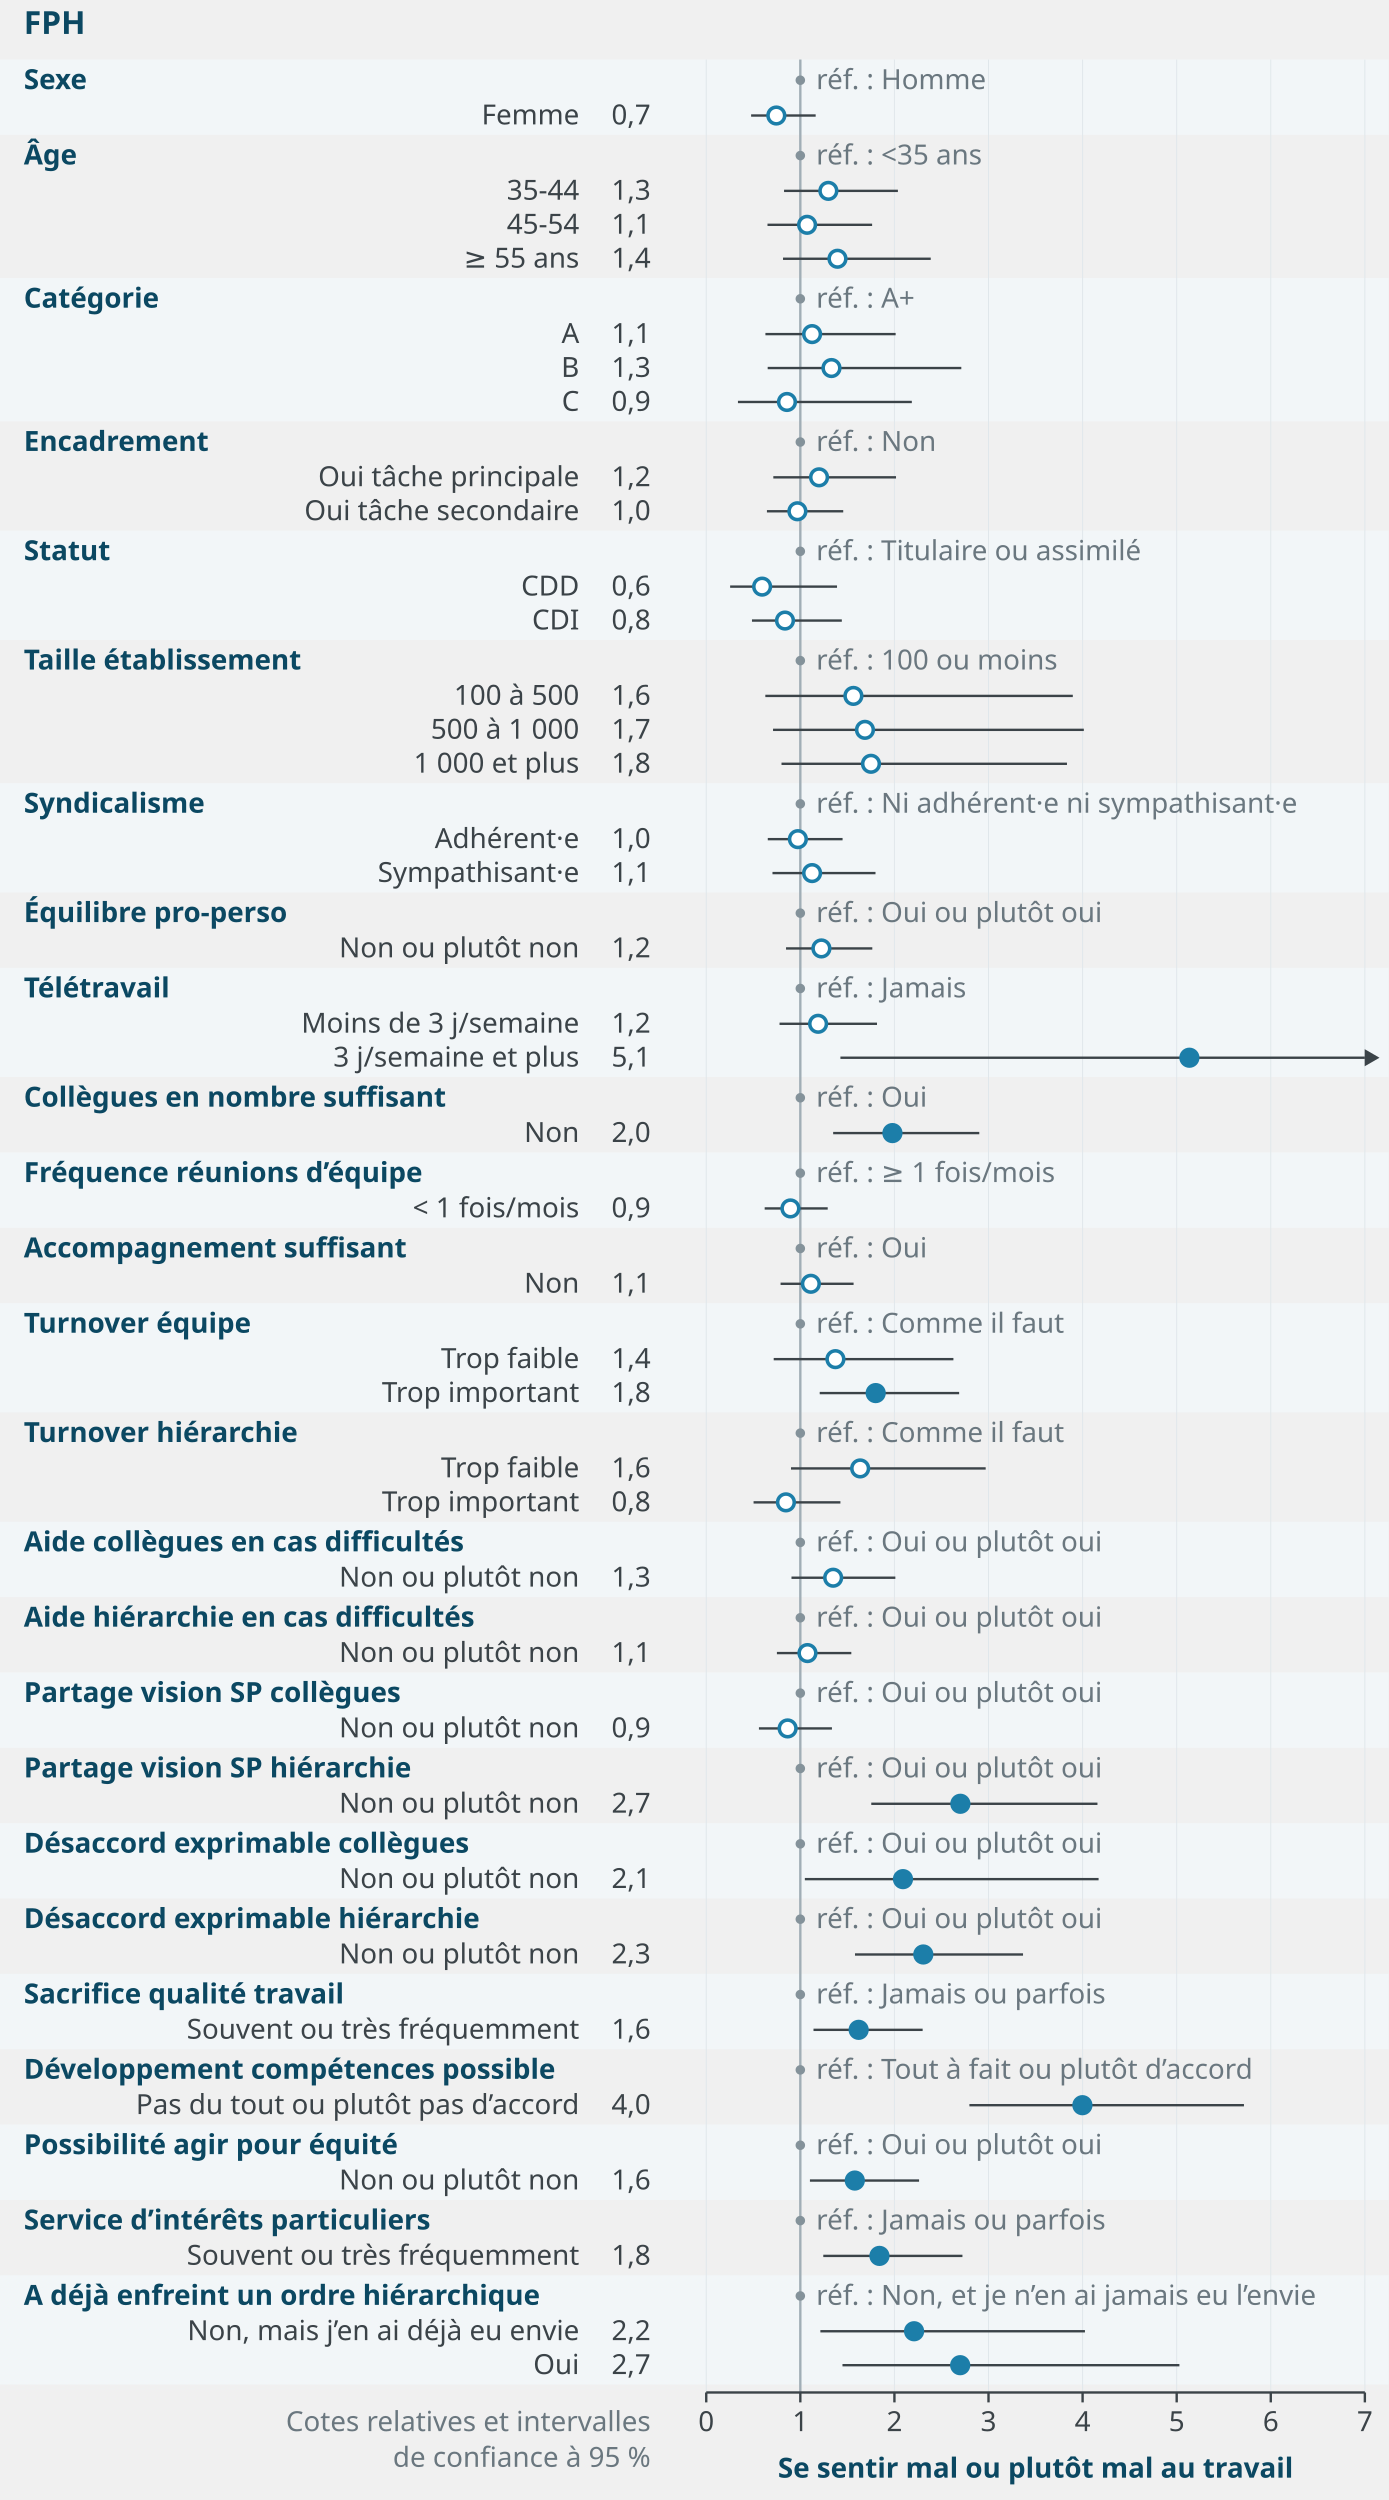
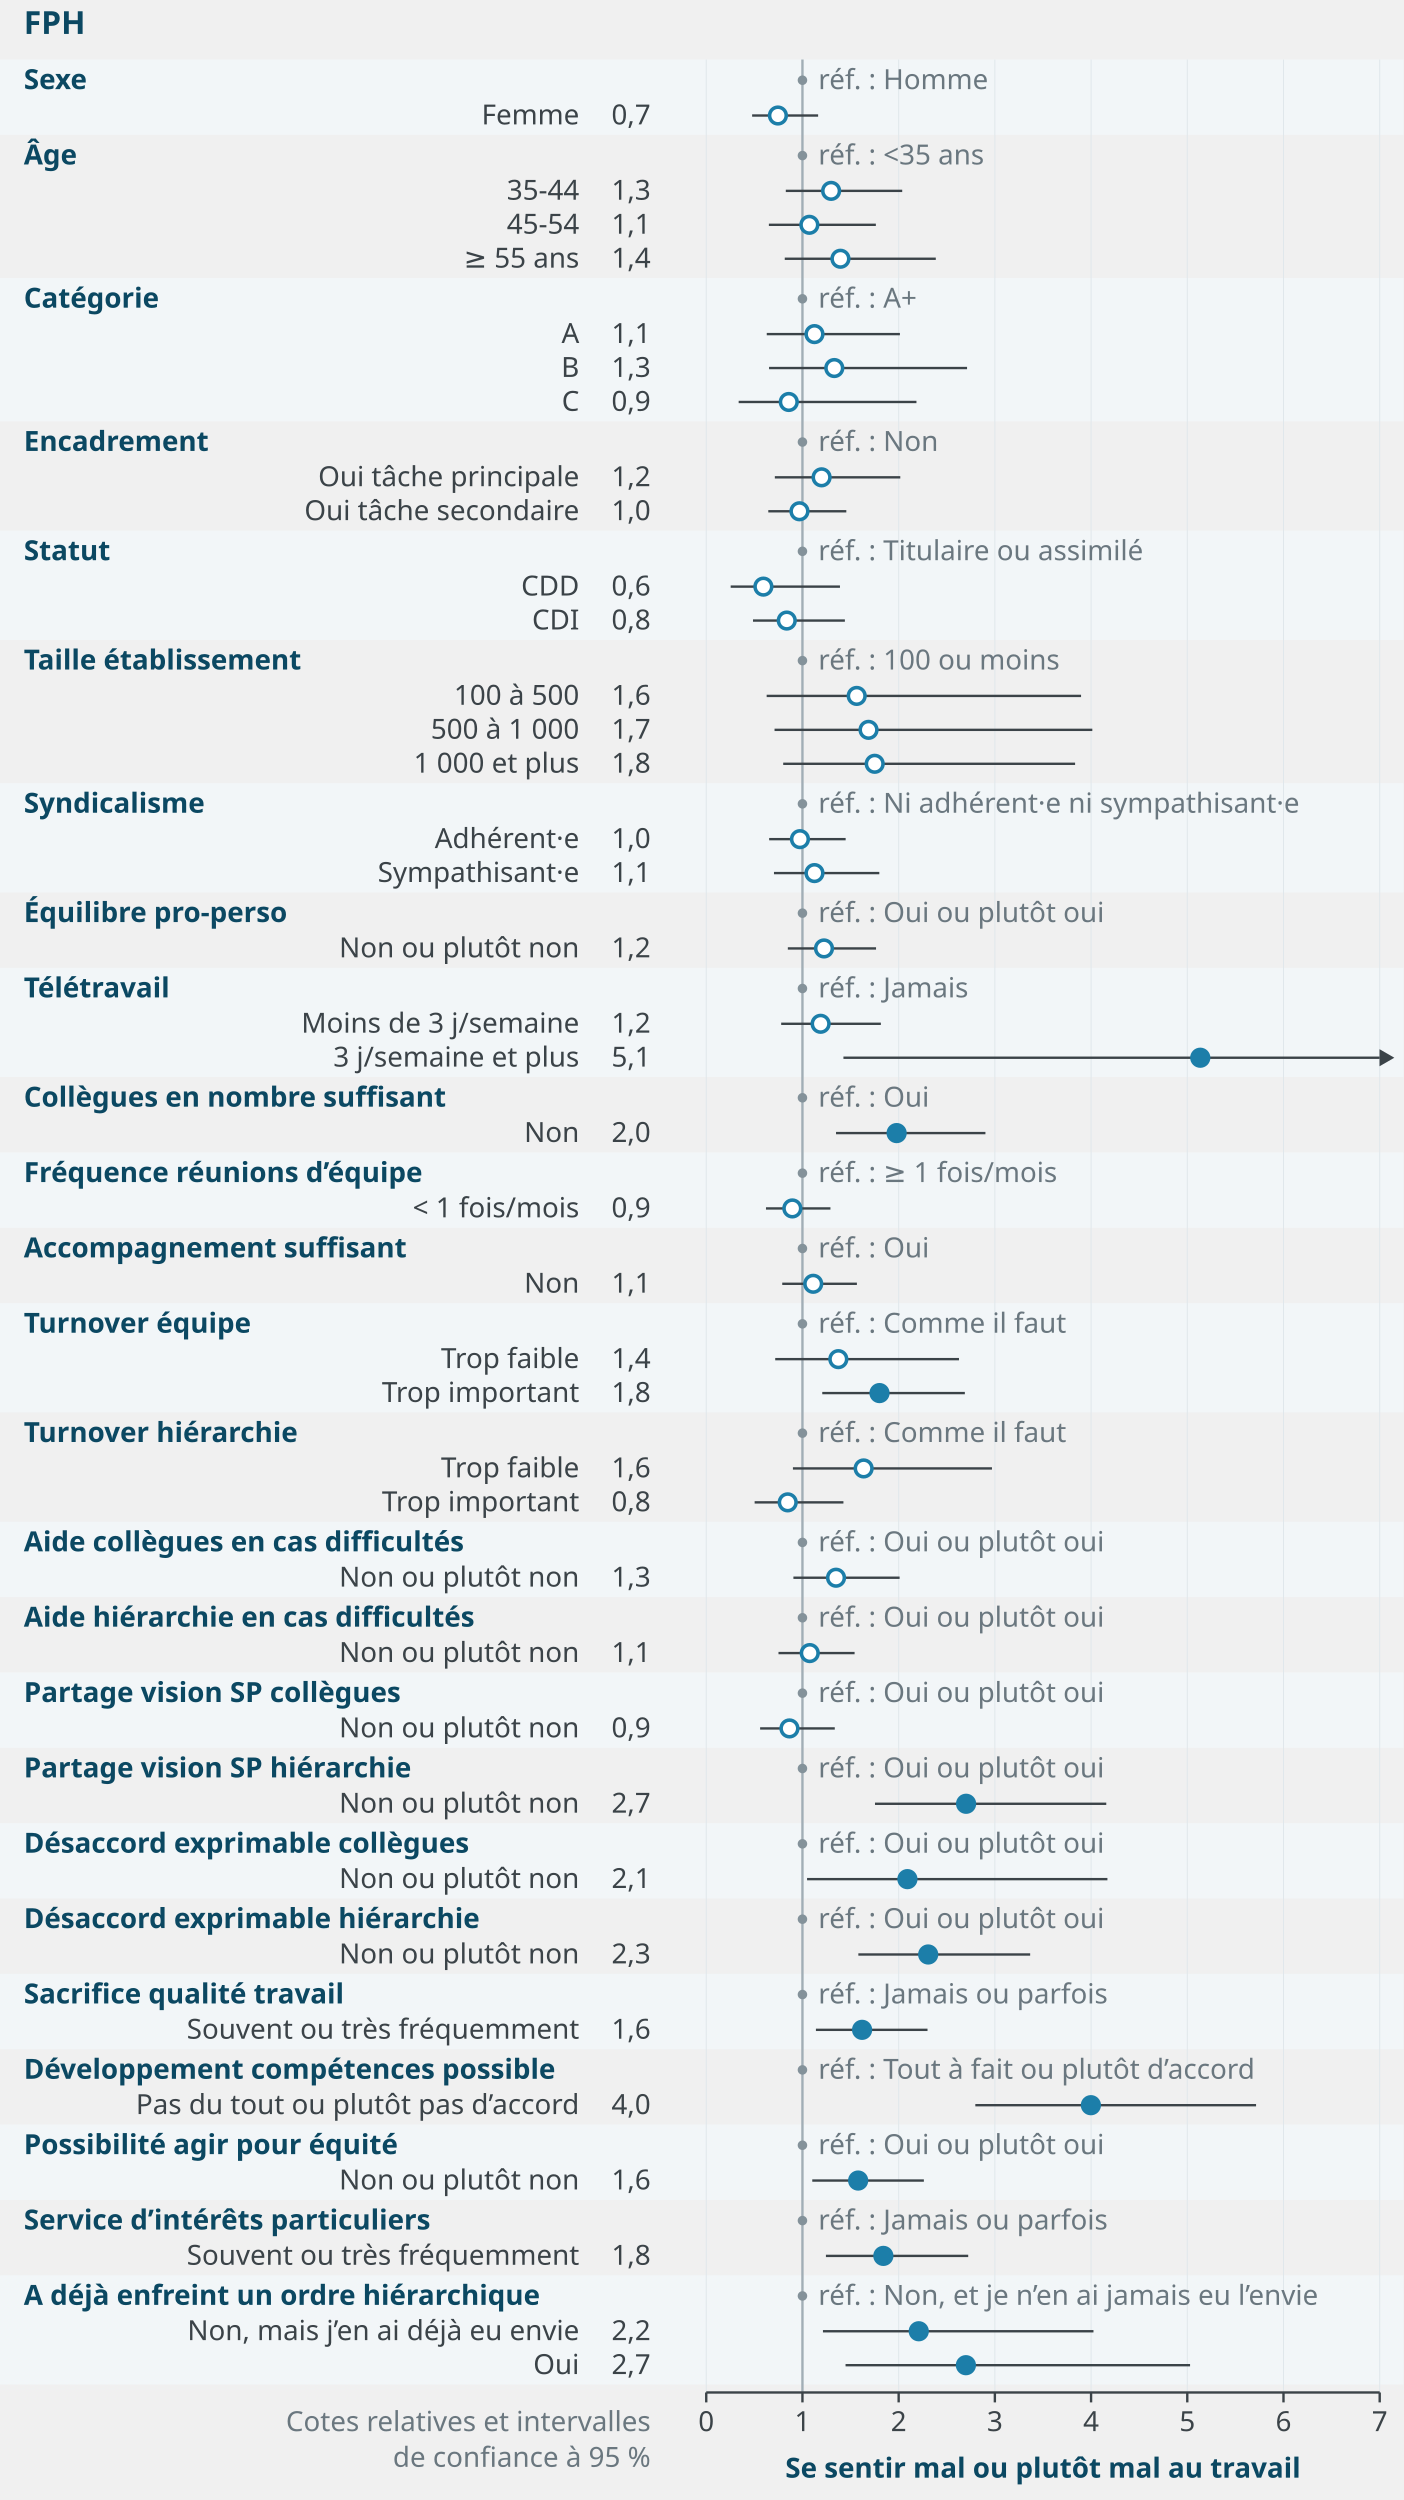
- <svg xmlns="http://www.w3.org/2000/svg" fill="currentColor" font-family="system-ui, sans-serif" font-size="10" text-anchor="middle" width="350pt" height="630.1pt" viewBox="0 0 350 630.1" style="font-family: Poppins-Regular, Poppins; font-size: 7px; background: none;">
+ <svg xmlns="http://www.w3.org/2000/svg" fill="currentColor" font-family="system-ui, sans-serif" font-size="10" text-anchor="middle" width="353.738pt" height="630.1pt" viewBox="0 0 353.738 630.1" style="font-family: Poppins-Regular, Poppins; font-size: 7px; background: none;">
  <g aria-label="rect" fill="#F2F6F8">
-     <rect x="0" y="15" width="350" height="18.992" />
-     <rect x="0" y="70.092" width="350" height="36.1" />
-     <rect x="0" y="133.737" width="350" height="27.546" />
-     <rect x="0" y="197.383" width="350" height="27.546" />
-     <rect x="0" y="243.921" width="350" height="27.546" />
-     <rect x="0" y="290.458" width="350" height="18.992" />
-     <rect x="0" y="328.442" width="350" height="27.546" />
-     <rect x="0" y="383.534" width="350" height="18.992" />
-     <rect x="0" y="421.518" width="350" height="18.992" />
-     <rect x="0" y="459.502" width="350" height="18.992" />
-     <rect x="0" y="497.486" width="350" height="18.992" />
-     <rect x="0" y="535.47" width="350" height="18.992" />
-     <rect x="0" y="573.454" width="350" height="27.546" />
+     <rect x="0" y="15" width="353.738" height="18.992" />
+     <rect x="0" y="70.092" width="353.738" height="36.1" />
+     <rect x="0" y="133.737" width="353.738" height="27.546" />
+     <rect x="0" y="197.383" width="353.738" height="27.546" />
+     <rect x="0" y="243.921" width="353.738" height="27.546" />
+     <rect x="0" y="290.458" width="353.738" height="18.992" />
+     <rect x="0" y="328.442" width="353.738" height="27.546" />
+     <rect x="0" y="383.534" width="353.738" height="18.992" />
+     <rect x="0" y="421.518" width="353.738" height="18.992" />
+     <rect x="0" y="459.502" width="353.738" height="18.992" />
+     <rect x="0" y="497.486" width="353.738" height="18.992" />
+     <rect x="0" y="535.47" width="353.738" height="18.992" />
+     <rect x="0" y="573.454" width="353.738" height="27.546" />
  </g>
  <g aria-label="rule" stroke="#E0E7EB" stroke-width="0.25">
    <line x1="178" x2="178" y1="15" y2="603" />
-     <line x1="225.429" x2="225.429" y1="15" y2="603" />
-     <line x1="249.143" x2="249.143" y1="15" y2="603" />
-     <line x1="272.857" x2="272.857" y1="15" y2="603" />
-     <line x1="296.571" x2="296.571" y1="15" y2="603" />
-     <line x1="320.286" x2="320.286" y1="15" y2="603" />
-     <line x1="344" x2="344" y1="15" y2="603" />
+     <line x1="226.497" x2="226.497" y1="15" y2="603" />
+     <line x1="250.745" x2="250.745" y1="15" y2="603" />
+     <line x1="274.993" x2="274.993" y1="15" y2="603" />
+     <line x1="299.241" x2="299.241" y1="15" y2="603" />
+     <line x1="323.49" x2="323.49" y1="15" y2="603" />
+     <line x1="347.738" x2="347.738" y1="15" y2="603" />
  </g>
  <g aria-label="rule" stroke="#A1AEB6" stroke-width="0.6">
-     <line x1="201.714" x2="201.714" y1="15" y2="603" />
+     <line x1="202.248" x2="202.248" y1="15" y2="603" />
  </g>
  <g aria-label="dot" fill="#84929A">
-     <circle cx="201.714" cy="20.219" r="1.2" />
-     <circle cx="201.714" cy="39.211" r="1.2" />
-     <circle cx="201.714" cy="75.311" r="1.2" />
-     <circle cx="201.714" cy="111.41" r="1.2" />
-     <circle cx="201.714" cy="138.956" r="1.2" />
-     <circle cx="201.714" cy="166.502" r="1.2" />
-     <circle cx="201.714" cy="202.602" r="1.2" />
-     <circle cx="201.714" cy="230.148" r="1.2" />
-     <circle cx="201.714" cy="249.14" r="1.2" />
-     <circle cx="201.714" cy="276.686" r="1.2" />
-     <circle cx="201.714" cy="295.678" r="1.2" />
-     <circle cx="201.714" cy="314.67" r="1.2" />
-     <circle cx="201.714" cy="333.662" r="1.2" />
-     <circle cx="201.714" cy="361.207" r="1.2" />
-     <circle cx="201.714" cy="388.753" r="1.2" />
-     <circle cx="201.714" cy="407.745" r="1.2" />
-     <circle cx="201.714" cy="426.737" r="1.2" />
-     <circle cx="201.714" cy="445.729" r="1.2" />
-     <circle cx="201.714" cy="464.721" r="1.2" />
-     <circle cx="201.714" cy="483.713" r="1.2" />
-     <circle cx="201.714" cy="502.705" r="1.2" />
-     <circle cx="201.714" cy="521.697" r="1.2" />
-     <circle cx="201.714" cy="540.689" r="1.2" />
-     <circle cx="201.714" cy="559.681" r="1.2" />
-     <circle cx="201.714" cy="578.673" r="1.2" />
+     <circle cx="202.248" cy="20.219" r="1.2" />
+     <circle cx="202.248" cy="39.211" r="1.2" />
+     <circle cx="202.248" cy="75.311" r="1.2" />
+     <circle cx="202.248" cy="111.41" r="1.2" />
+     <circle cx="202.248" cy="138.956" r="1.2" />
+     <circle cx="202.248" cy="166.502" r="1.2" />
+     <circle cx="202.248" cy="202.602" r="1.2" />
+     <circle cx="202.248" cy="230.148" r="1.2" />
+     <circle cx="202.248" cy="249.14" r="1.2" />
+     <circle cx="202.248" cy="276.686" r="1.2" />
+     <circle cx="202.248" cy="295.678" r="1.2" />
+     <circle cx="202.248" cy="314.67" r="1.2" />
+     <circle cx="202.248" cy="333.662" r="1.2" />
+     <circle cx="202.248" cy="361.207" r="1.2" />
+     <circle cx="202.248" cy="388.753" r="1.2" />
+     <circle cx="202.248" cy="407.745" r="1.2" />
+     <circle cx="202.248" cy="426.737" r="1.2" />
+     <circle cx="202.248" cy="445.729" r="1.2" />
+     <circle cx="202.248" cy="464.721" r="1.2" />
+     <circle cx="202.248" cy="483.713" r="1.2" />
+     <circle cx="202.248" cy="502.705" r="1.2" />
+     <circle cx="202.248" cy="521.697" r="1.2" />
+     <circle cx="202.248" cy="540.689" r="1.2" />
+     <circle cx="202.248" cy="559.681" r="1.2" />
+     <circle cx="202.248" cy="578.673" r="1.2" />
  </g>
  <g aria-label="rule" stroke="#3B4348" stroke-width="0.6">
-     <line x1="189.312" x2="205.58" y1="29.115" y2="29.115" />
-     <line x1="197.612" x2="226.306" y1="48.107" y2="48.107" />
-     <line x1="193.438" x2="219.808" y1="56.661" y2="56.661" />
-     <line x1="197.351" x2="234.582" y1="65.215" y2="65.215" />
-     <line x1="192.916" x2="225.737" y1="84.207" y2="84.207" />
-     <line x1="193.485" x2="242.289" y1="92.761" y2="92.761" />
-     <line x1="185.992" x2="229.816" y1="101.314" y2="101.314" />
-     <line x1="194.908" x2="225.832" y1="120.306" y2="120.306" />
-     <line x1="193.296" x2="212.528" y1="128.86" y2="128.86" />
-     <line x1="184.023" x2="210.963" y1="147.852" y2="147.852" />
-     <line x1="189.525" x2="212.172" y1="156.406" y2="156.406" />
-     <line x1="192.893" x2="270.391" y1="175.398" y2="175.398" />
-     <line x1="194.837" x2="273.165" y1="183.952" y2="183.952" />
-     <line x1="196.971" x2="268.921" y1="192.506" y2="192.506" />
-     <line x1="193.509" x2="212.362" y1="211.498" y2="211.498" />
-     <line x1="194.695" x2="220.662" y1="220.052" y2="220.052" />
-     <line x1="198.11" x2="219.856" y1="239.044" y2="239.044" />
-     <line x1="196.473" x2="221.041" y1="258.036" y2="258.036" />
-     <line x1="211.817" x2="344" y1="266.59" y2="266.59" />
-     <line x1="209.991" x2="246.819" y1="285.582" y2="285.582" />
-     <line x1="192.727" x2="208.615" y1="304.574" y2="304.574" />
-     <line x1="196.734" x2="215.137" y1="323.566" y2="323.566" />
-     <line x1="195.003" x2="240.297" y1="342.558" y2="342.558" />
-     <line x1="206.599" x2="241.744" y1="351.111" y2="351.111" />
-     <line x1="199.367" x2="248.431" y1="370.103" y2="370.103" />
-     <line x1="189.928" x2="211.817" y1="378.657" y2="378.657" />
-     <line x1="199.485" x2="225.666" y1="397.649" y2="397.649" />
-     <line x1="195.809" x2="214.567" y1="416.641" y2="416.641" />
-     <line x1="191.28" x2="209.682" y1="435.633" y2="435.633" />
-     <line x1="219.595" x2="276.604" y1="454.625" y2="454.625" />
-     <line x1="202.853" x2="276.889" y1="473.617" y2="473.617" />
-     <line x1="215.492" x2="257.846" y1="492.609" y2="492.609" />
-     <line x1="205.034" x2="232.543" y1="511.601" y2="511.601" />
-     <line x1="244.329" x2="313.527" y1="530.593" y2="530.593" />
-     <line x1="204.133" x2="231.642" y1="549.585" y2="549.585" />
-     <line x1="207.501" x2="242.574" y1="568.577" y2="568.577" />
-     <line x1="206.765" x2="273.45" y1="587.569" y2="587.569" />
-     <line x1="212.338" x2="297.259" y1="596.123" y2="596.123" />
+     <line x1="189.566" x2="206.201" y1="29.115" y2="29.115" />
+     <line x1="198.053" x2="227.394" y1="48.107" y2="48.107" />
+     <line x1="193.786" x2="220.75" y1="56.661" y2="56.661" />
+     <line x1="197.787" x2="235.856" y1="65.215" y2="65.215" />
+     <line x1="193.252" x2="226.812" y1="84.207" y2="84.207" />
+     <line x1="193.834" x2="243.737" y1="92.761" y2="92.761" />
+     <line x1="186.172" x2="230.983" y1="101.314" y2="101.314" />
+     <line x1="195.289" x2="226.909" y1="120.306" y2="120.306" />
+     <line x1="193.64" x2="213.306" y1="128.86" y2="128.86" />
+     <line x1="184.159" x2="211.705" y1="147.852" y2="147.852" />
+     <line x1="189.785" x2="212.942" y1="156.406" y2="156.406" />
+     <line x1="193.228" x2="272.471" y1="175.398" y2="175.398" />
+     <line x1="195.216" x2="275.308" y1="183.952" y2="183.952" />
+     <line x1="197.399" x2="270.968" y1="192.506" y2="192.506" />
+     <line x1="193.858" x2="213.136" y1="211.498" y2="211.498" />
+     <line x1="195.071" x2="221.623" y1="220.052" y2="220.052" />
+     <line x1="198.563" x2="220.798" y1="239.044" y2="239.044" />
+     <line x1="196.889" x2="222.011" y1="258.036" y2="258.036" />
+     <line x1="212.578" x2="347.738" y1="266.59" y2="266.59" />
+     <line x1="210.711" x2="248.369" y1="285.582" y2="285.582" />
+     <line x1="193.058" x2="209.305" y1="304.574" y2="304.574" />
+     <line x1="197.156" x2="215.973" y1="323.566" y2="323.566" />
+     <line x1="195.386" x2="241.7" y1="342.558" y2="342.558" />
+     <line x1="207.243" x2="243.179" y1="351.111" y2="351.111" />
+     <line x1="199.848" x2="250.017" y1="370.103" y2="370.103" />
+     <line x1="190.197" x2="212.578" y1="378.657" y2="378.657" />
+     <line x1="199.969" x2="226.739" y1="397.649" y2="397.649" />
+     <line x1="196.21" x2="215.391" y1="416.641" y2="416.641" />
+     <line x1="191.579" x2="210.396" y1="435.633" y2="435.633" />
+     <line x1="220.531" x2="278.824" y1="454.625" y2="454.625" />
+     <line x1="203.412" x2="279.115" y1="473.617" y2="473.617" />
+     <line x1="216.337" x2="259.644" y1="492.609" y2="492.609" />
+     <line x1="205.643" x2="233.771" y1="511.601" y2="511.601" />
+     <line x1="245.822" x2="316.579" y1="530.593" y2="530.593" />
+     <line x1="204.722" x2="232.85" y1="549.585" y2="549.585" />
+     <line x1="208.165" x2="244.028" y1="568.577" y2="568.577" />
+     <line x1="207.413" x2="275.599" y1="587.569" y2="587.569" />
+     <line x1="213.112" x2="299.945" y1="596.123" y2="596.123" />
  </g>
  <g aria-label="dot" fill="#3B4348">
-     <path transform="translate(345.2,266.5895) rotate(90)" d="M0,-2.488L2.155,1.244L-2.155,1.244Z" />
+     <path transform="translate(348.938,266.5895) rotate(90)" d="M0,-2.488L2.155,1.244L-2.155,1.244Z" />
  </g>
  <g aria-label="dot" stroke="#1C7EA9" stroke-width="0.9">
-     <circle cx="195.667" cy="29.115" r="2.1" fill="#FFFFFF" />
-     <circle cx="208.781" cy="48.107" r="2.1" fill="#FFFFFF" />
-     <circle cx="203.422" cy="56.661" r="2.1" fill="#FFFFFF" />
-     <circle cx="211.081" cy="65.215" r="2.1" fill="#FFFFFF" />
-     <circle cx="204.679" cy="84.207" r="2.1" fill="#FFFFFF" />
-     <circle cx="209.564" cy="92.761" r="2.1" fill="#FFFFFF" />
-     <circle cx="198.347" cy="101.314" r="2.1" fill="#FFFFFF" />
-     <circle cx="206.433" cy="120.306" r="2.1" fill="#FFFFFF" />
-     <circle cx="200.979" cy="128.86" r="2.1" fill="#FFFFFF" />
-     <circle cx="192.086" cy="147.852" r="2.1" fill="#FFFFFF" />
-     <circle cx="197.849" cy="156.406" r="2.1" fill="#FFFFFF" />
-     <circle cx="215.089" cy="175.398" r="2.1" fill="#FFFFFF" />
-     <circle cx="218.006" cy="183.952" r="2.1" fill="#FFFFFF" />
-     <circle cx="219.524" cy="192.506" r="2.1" fill="#FFFFFF" />
-     <circle cx="201.098" cy="211.498" r="2.1" fill="#FFFFFF" />
-     <circle cx="204.679" cy="220.052" r="2.1" fill="#FFFFFF" />
-     <circle cx="207.026" cy="239.044" r="2.1" fill="#FFFFFF" />
-     <circle cx="206.196" cy="258.036" r="2.1" fill="#FFFFFF" />
-     <circle cx="299.773" cy="266.59" r="2.1" fill="#1C7EA9" />
-     <circle cx="224.931" cy="285.582" r="2.1" fill="#1C7EA9" />
-     <circle cx="199.224" cy="304.574" r="2.1" fill="#FFFFFF" />
-     <circle cx="204.37" cy="323.566" r="2.1" fill="#FFFFFF" />
-     <circle cx="210.56" cy="342.558" r="2.1" fill="#FFFFFF" />
-     <circle cx="220.709" cy="351.111" r="2.1" fill="#1C7EA9" />
-     <circle cx="216.797" cy="370.103" r="2.1" fill="#FFFFFF" />
-     <circle cx="198.086" cy="378.657" r="2.1" fill="#FFFFFF" />
-     <circle cx="209.991" cy="397.649" r="2.1" fill="#FFFFFF" />
-     <circle cx="203.517" cy="416.641" r="2.1" fill="#FFFFFF" />
-     <circle cx="198.513" cy="435.633" r="2.1" fill="#FFFFFF" />
-     <circle cx="242.052" cy="454.625" r="2.1" fill="#1C7EA9" />
-     <circle cx="227.587" cy="473.617" r="2.1" fill="#1C7EA9" />
-     <circle cx="232.709" cy="492.609" r="2.1" fill="#1C7EA9" />
-     <circle cx="216.417" cy="511.601" r="2.1" fill="#1C7EA9" />
-     <circle cx="272.81" cy="530.593" r="2.1" fill="#1C7EA9" />
-     <circle cx="215.445" cy="549.585" r="2.1" fill="#1C7EA9" />
-     <circle cx="221.658" cy="568.577" r="2.1" fill="#1C7EA9" />
-     <circle cx="230.385" cy="587.569" r="2.1" fill="#1C7EA9" />
-     <circle cx="242.005" cy="596.123" r="2.1" fill="#1C7EA9" />
+     <circle cx="196.065" cy="29.115" r="2.1" fill="#FFFFFF" />
+     <circle cx="209.474" cy="48.107" r="2.1" fill="#FFFFFF" />
+     <circle cx="203.994" cy="56.661" r="2.1" fill="#FFFFFF" />
+     <circle cx="211.826" cy="65.215" r="2.1" fill="#FFFFFF" />
+     <circle cx="205.279" cy="84.207" r="2.1" fill="#FFFFFF" />
+     <circle cx="210.274" cy="92.761" r="2.1" fill="#FFFFFF" />
+     <circle cx="198.805" cy="101.314" r="2.1" fill="#FFFFFF" />
+     <circle cx="207.074" cy="120.306" r="2.1" fill="#FFFFFF" />
+     <circle cx="201.497" cy="128.86" r="2.1" fill="#FFFFFF" />
+     <circle cx="192.403" cy="147.852" r="2.1" fill="#FFFFFF" />
+     <circle cx="198.296" cy="156.406" r="2.1" fill="#FFFFFF" />
+     <circle cx="215.924" cy="175.398" r="2.1" fill="#FFFFFF" />
+     <circle cx="218.907" cy="183.952" r="2.1" fill="#FFFFFF" />
+     <circle cx="220.459" cy="192.506" r="2.1" fill="#FFFFFF" />
+     <circle cx="201.618" cy="211.498" r="2.1" fill="#FFFFFF" />
+     <circle cx="205.279" cy="220.052" r="2.1" fill="#FFFFFF" />
+     <circle cx="207.68" cy="239.044" r="2.1" fill="#FFFFFF" />
+     <circle cx="206.831" cy="258.036" r="2.1" fill="#FFFFFF" />
+     <circle cx="302.515" cy="266.59" r="2.1" fill="#1C7EA9" />
+     <circle cx="225.987" cy="285.582" r="2.1" fill="#1C7EA9" />
+     <circle cx="199.702" cy="304.574" r="2.1" fill="#FFFFFF" />
+     <circle cx="204.964" cy="323.566" r="2.1" fill="#FFFFFF" />
+     <circle cx="211.293" cy="342.558" r="2.1" fill="#FFFFFF" />
+     <circle cx="221.671" cy="351.111" r="2.1" fill="#1C7EA9" />
+     <circle cx="217.67" cy="370.103" r="2.1" fill="#FFFFFF" />
+     <circle cx="198.538" cy="378.657" r="2.1" fill="#FFFFFF" />
+     <circle cx="210.711" cy="397.649" r="2.1" fill="#FFFFFF" />
+     <circle cx="204.091" cy="416.641" r="2.1" fill="#FFFFFF" />
+     <circle cx="198.975" cy="435.633" r="2.1" fill="#FFFFFF" />
+     <circle cx="243.495" cy="454.625" r="2.1" fill="#1C7EA9" />
+     <circle cx="228.703" cy="473.617" r="2.1" fill="#1C7EA9" />
+     <circle cx="233.941" cy="492.609" r="2.1" fill="#1C7EA9" />
+     <circle cx="217.282" cy="511.601" r="2.1" fill="#1C7EA9" />
+     <circle cx="274.945" cy="530.593" r="2.1" fill="#1C7EA9" />
+     <circle cx="216.288" cy="549.585" r="2.1" fill="#1C7EA9" />
+     <circle cx="222.641" cy="568.577" r="2.1" fill="#1C7EA9" />
+     <circle cx="231.564" cy="587.569" r="2.1" fill="#1C7EA9" />
+     <circle cx="243.446" cy="596.123" r="2.1" fill="#1C7EA9" />
  </g>
  <g aria-label="text" fill="#0B4862" text-anchor="start" font-family="Poppins-Bold, Poppins" font-size="7" font-weight="700">
    <text y="0.32em" transform="translate(6,20.21908)">Sexe</text>
    <text y="0.32em" transform="translate(6,39.21108)">Âge</text>
    <text y="0.32em" transform="translate(6,75.31077)">Catégorie</text>
    <text y="0.32em" transform="translate(6,111.4105)">Encadrement</text>
    <text y="0.32em" transform="translate(6,138.9563)">Statut</text>
    <text y="0.32em" transform="translate(6,166.5022)">Taille établissement</text>
    <text y="0.32em" transform="translate(6,202.6018)">Syndicalisme</text>
    <text y="0.32em" transform="translate(6,230.1477)">Équilibre pro-perso</text>
    <text y="0.32em" transform="translate(6,249.1397)">Télétravail</text>
    <text y="0.32em" transform="translate(6,276.6855)">Collègues en nombre suffisant</text>
    <text y="0.32em" transform="translate(6,295.6775)">Fréquence réunions d’équipe</text>
    <text y="0.32em" transform="translate(6,314.6695)">Accompagnement suffisant</text>
    <text y="0.32em" transform="translate(6,333.6615)">Turnover équipe</text>
    <text y="0.32em" transform="translate(6,361.2074)">Turnover hiérarchie</text>
    <text y="0.32em" transform="translate(6,388.7532)">Aide collègues en cas difficultés</text>
    <text y="0.32em" transform="translate(6,407.7452)">Aide hiérarchie en cas difficultés</text>
    <text y="0.32em" transform="translate(6,426.7372)">Partage vision SP collègues</text>
    <text y="0.32em" transform="translate(6,445.7292)">Partage vision SP hiérarchie</text>
    <text y="0.32em" transform="translate(6,464.7212)">Désaccord exprimable collègues</text>
    <text y="0.32em" transform="translate(6,483.7132)">Désaccord exprimable hiérarchie</text>
    <text y="0.32em" transform="translate(6,502.7052)">Sacrifice qualité travail</text>
    <text y="0.32em" transform="translate(6,521.6972)">Développement compétences possible</text>
    <text y="0.32em" transform="translate(6,540.6892)">Possibilité agir pour équité</text>
    <text y="0.32em" transform="translate(6,559.6812)">Service d’intérêts particuliers</text>
    <text y="0.32em" transform="translate(6,578.6732)">A déjà enfreint un ordre hiérarchique</text>
  </g>
  <g aria-label="text" fill="#6A777F" text-anchor="start" font-size="7">
-     <text y="0.32em" transform="translate(205.7143,20.21908)">réf. : Homme</text>
-     <text y="0.32em" transform="translate(205.7143,39.21108)">réf. : &lt;35 ans</text>
-     <text y="0.32em" transform="translate(205.7143,75.31077)">réf. : A+</text>
-     <text y="0.32em" transform="translate(205.7143,111.4105)">réf. : Non</text>
-     <text y="0.32em" transform="translate(205.7143,138.9563)">réf. : Titulaire ou assimilé</text>
-     <text y="0.32em" transform="translate(205.7143,166.5022)">réf. : 100 ou moins</text>
-     <text y="0.32em" transform="translate(205.7143,202.6018)">réf. : Ni adhérent·e ni sympathisant·e</text>
-     <text y="0.32em" transform="translate(205.7143,230.1477)">réf. : Oui ou plutôt oui</text>
-     <text y="0.32em" transform="translate(205.7143,249.1397)">réf. : Jamais</text>
-     <text y="0.32em" transform="translate(205.7143,276.6855)">réf. : Oui</text>
-     <text y="0.32em" transform="translate(205.7143,295.6775)">réf. : ≥ 1 fois/mois</text>
-     <text y="0.32em" transform="translate(205.7143,314.6695)">réf. : Oui</text>
-     <text y="0.32em" transform="translate(205.7143,333.6615)">réf. : Comme il faut</text>
-     <text y="0.32em" transform="translate(205.7143,361.2074)">réf. : Comme il faut</text>
-     <text y="0.32em" transform="translate(205.7143,388.7532)">réf. : Oui ou plutôt oui</text>
-     <text y="0.32em" transform="translate(205.7143,407.7452)">réf. : Oui ou plutôt oui</text>
-     <text y="0.32em" transform="translate(205.7143,426.7372)">réf. : Oui ou plutôt oui</text>
-     <text y="0.32em" transform="translate(205.7143,445.7292)">réf. : Oui ou plutôt oui</text>
-     <text y="0.32em" transform="translate(205.7143,464.7212)">réf. : Oui ou plutôt oui</text>
-     <text y="0.32em" transform="translate(205.7143,483.7132)">réf. : Oui ou plutôt oui</text>
-     <text y="0.32em" transform="translate(205.7143,502.7052)">réf. : Jamais ou parfois</text>
-     <text y="0.32em" transform="translate(205.7143,521.6972)">réf. : Tout à fait ou plutôt d’accord</text>
-     <text y="0.32em" transform="translate(205.7143,540.6892)">réf. : Oui ou plutôt oui</text>
-     <text y="0.32em" transform="translate(205.7143,559.6812)">réf. : Jamais ou parfois</text>
-     <text y="0.32em" transform="translate(205.7143,578.6732)">réf. : Non, et je n’en ai jamais eu l’envie</text>
+     <text y="0.32em" transform="translate(206.2483,20.21908)">réf. : Homme</text>
+     <text y="0.32em" transform="translate(206.2483,39.21108)">réf. : &lt;35 ans</text>
+     <text y="0.32em" transform="translate(206.2483,75.31077)">réf. : A+</text>
+     <text y="0.32em" transform="translate(206.2483,111.4105)">réf. : Non</text>
+     <text y="0.32em" transform="translate(206.2483,138.9563)">réf. : Titulaire ou assimilé</text>
+     <text y="0.32em" transform="translate(206.2483,166.5022)">réf. : 100 ou moins</text>
+     <text y="0.32em" transform="translate(206.2483,202.6018)">réf. : Ni adhérent·e ni sympathisant·e</text>
+     <text y="0.32em" transform="translate(206.2483,230.1477)">réf. : Oui ou plutôt oui</text>
+     <text y="0.32em" transform="translate(206.2483,249.1397)">réf. : Jamais</text>
+     <text y="0.32em" transform="translate(206.2483,276.6855)">réf. : Oui</text>
+     <text y="0.32em" transform="translate(206.2483,295.6775)">réf. : ≥ 1 fois/mois</text>
+     <text y="0.32em" transform="translate(206.2483,314.6695)">réf. : Oui</text>
+     <text y="0.32em" transform="translate(206.2483,333.6615)">réf. : Comme il faut</text>
+     <text y="0.32em" transform="translate(206.2483,361.2074)">réf. : Comme il faut</text>
+     <text y="0.32em" transform="translate(206.2483,388.7532)">réf. : Oui ou plutôt oui</text>
+     <text y="0.32em" transform="translate(206.2483,407.7452)">réf. : Oui ou plutôt oui</text>
+     <text y="0.32em" transform="translate(206.2483,426.7372)">réf. : Oui ou plutôt oui</text>
+     <text y="0.32em" transform="translate(206.2483,445.7292)">réf. : Oui ou plutôt oui</text>
+     <text y="0.32em" transform="translate(206.2483,464.7212)">réf. : Oui ou plutôt oui</text>
+     <text y="0.32em" transform="translate(206.2483,483.7132)">réf. : Oui ou plutôt oui</text>
+     <text y="0.32em" transform="translate(206.2483,502.7052)">réf. : Jamais ou parfois</text>
+     <text y="0.32em" transform="translate(206.2483,521.6972)">réf. : Tout à fait ou plutôt d’accord</text>
+     <text y="0.32em" transform="translate(206.2483,540.6892)">réf. : Oui ou plutôt oui</text>
+     <text y="0.32em" transform="translate(206.2483,559.6812)">réf. : Jamais ou parfois</text>
+     <text y="0.32em" transform="translate(206.2483,578.6732)">réf. : Non, et je n’en ai jamais eu l’envie</text>
  </g>
  <g aria-label="text" fill="#3B4348" text-anchor="end" font-size="7">
    <text y="0.32em" transform="translate(146,29.11508)">Femme</text>
    <text y="0.32em" transform="translate(146,48.10708)">35-44</text>
    <text y="0.32em" transform="translate(146,56.66092)">45-54</text>
    <text y="0.32em" transform="translate(146,65.21477)">≥ 55 ans</text>
    <text y="0.32em" transform="translate(146,84.20677)">A</text>
    <text y="0.32em" transform="translate(146,92.76062)">B</text>
    <text y="0.32em" transform="translate(146,101.3145)">C</text>
    <text y="0.32em" transform="translate(146,120.3065)">Oui tâche principale</text>
    <text y="0.32em" transform="translate(146,128.8603)">Oui tâche secondaire</text>
    <text y="0.32em" transform="translate(146,147.8523)">CDD</text>
    <text y="0.32em" transform="translate(146,156.4062)">CDI</text>
    <text y="0.32em" transform="translate(146,175.3982)">100 à 500</text>
    <text y="0.32em" transform="translate(146,183.952)">500 à 1 000</text>
    <text y="0.32em" transform="translate(146,192.5058)">1 000 et plus</text>
    <text y="0.32em" transform="translate(146,211.4978)">Adhérent·e</text>
    <text y="0.32em" transform="translate(146,220.0517)">Sympathisant·e</text>
    <text y="0.32em" transform="translate(146,239.0437)">Non ou plutôt non</text>
    <text y="0.32em" transform="translate(146,258.0357)">Moins de 3 j/semaine</text>
    <text y="0.32em" transform="translate(146,266.5895)">3 j/semaine et plus</text>
    <text y="0.32em" transform="translate(146,285.5815)">Non</text>
    <text y="0.32em" transform="translate(146,304.5735)">&lt; 1 fois/mois</text>
    <text y="0.32em" transform="translate(146,323.5655)">Non</text>
    <text y="0.32em" transform="translate(146,342.5575)">Trop faible</text>
    <text y="0.32em" transform="translate(146,351.1114)">Trop important</text>
    <text y="0.32em" transform="translate(146,370.1034)">Trop faible</text>
    <text y="0.32em" transform="translate(146,378.6572)">Trop important</text>
    <text y="0.32em" transform="translate(146,397.6492)">Non ou plutôt non</text>
    <text y="0.32em" transform="translate(146,416.6412)">Non ou plutôt non</text>
    <text y="0.32em" transform="translate(146,435.6332)">Non ou plutôt non</text>
    <text y="0.32em" transform="translate(146,454.6252)">Non ou plutôt non</text>
    <text y="0.32em" transform="translate(146,473.6172)">Non ou plutôt non</text>
    <text y="0.32em" transform="translate(146,492.6092)">Non ou plutôt non</text>
    <text y="0.32em" transform="translate(146,511.6012)">Souvent ou très fréquemment</text>
    <text y="0.32em" transform="translate(146,530.5932)">Pas du tout ou plutôt pas d’accord</text>
    <text y="0.32em" transform="translate(146,549.5852)">Non ou plutôt non</text>
    <text y="0.32em" transform="translate(146,568.5772)">Souvent ou très fréquemment</text>
    <text y="0.32em" transform="translate(146,587.5692)">Non, mais j’en ai déjà eu envie</text>
    <text y="0.32em" transform="translate(146,596.1231)">Oui</text>
  </g>
  <g aria-label="text" fill="#3B4348" text-anchor="end" font-size="7">
    <text y="0.32em" transform="translate(164,29.11508)">0,7</text>
    <text y="0.32em" transform="translate(164,48.10708)">1,3</text>
    <text y="0.32em" transform="translate(164,56.66092)">1,1</text>
    <text y="0.32em" transform="translate(164,65.21477)">1,4</text>
    <text y="0.32em" transform="translate(164,84.20677)">1,1</text>
    <text y="0.32em" transform="translate(164,92.76062)">1,3</text>
    <text y="0.32em" transform="translate(164,101.3145)">0,9</text>
    <text y="0.32em" transform="translate(164,120.3065)">1,2</text>
    <text y="0.32em" transform="translate(164,128.8603)">1,0</text>
    <text y="0.32em" transform="translate(164,147.8523)">0,6</text>
    <text y="0.32em" transform="translate(164,156.4062)">0,8</text>
    <text y="0.32em" transform="translate(164,175.3982)">1,6</text>
    <text y="0.32em" transform="translate(164,183.952)">1,7</text>
    <text y="0.32em" transform="translate(164,192.5058)">1,8</text>
    <text y="0.32em" transform="translate(164,211.4978)">1,0</text>
    <text y="0.32em" transform="translate(164,220.0517)">1,1</text>
    <text y="0.32em" transform="translate(164,239.0437)">1,2</text>
    <text y="0.32em" transform="translate(164,258.0357)">1,2</text>
    <text y="0.32em" transform="translate(164,266.5895)">5,1</text>
    <text y="0.32em" transform="translate(164,285.5815)">2,0</text>
    <text y="0.32em" transform="translate(164,304.5735)">0,9</text>
    <text y="0.32em" transform="translate(164,323.5655)">1,1</text>
    <text y="0.32em" transform="translate(164,342.5575)">1,4</text>
    <text y="0.32em" transform="translate(164,351.1114)">1,8</text>
    <text y="0.32em" transform="translate(164,370.1034)">1,6</text>
    <text y="0.32em" transform="translate(164,378.6572)">0,8</text>
    <text y="0.32em" transform="translate(164,397.6492)">1,3</text>
    <text y="0.32em" transform="translate(164,416.6412)">1,1</text>
    <text y="0.32em" transform="translate(164,435.6332)">0,9</text>
    <text y="0.32em" transform="translate(164,454.6252)">2,7</text>
    <text y="0.32em" transform="translate(164,473.6172)">2,1</text>
    <text y="0.32em" transform="translate(164,492.6092)">2,3</text>
    <text y="0.32em" transform="translate(164,511.6012)">1,6</text>
    <text y="0.32em" transform="translate(164,530.5932)">4,0</text>
    <text y="0.32em" transform="translate(164,549.5852)">1,6</text>
    <text y="0.32em" transform="translate(164,568.5772)">1,8</text>
    <text y="0.32em" transform="translate(164,587.5692)">2,2</text>
    <text y="0.32em" transform="translate(164,596.1231)">2,7</text>
  </g>
  <g aria-label="text" fill="#0B4862" text-anchor="start" font-family="Poppins-Bold, Poppins" font-size="8" font-weight="700">
    <text y="0.32em" transform="translate(6,6)">FPH</text>
  </g>
  <g aria-label="rule" stroke="#3B4348" stroke-width="0.6">
-     <line x1="178" x2="344" y1="603" y2="603" />
+     <line x1="178" x2="347.738" y1="603" y2="603" />
  </g>
  <g aria-label="rule" stroke="#3B4348" stroke-width="0.6">
    <line x1="178" x2="178" y1="603" y2="605.5" />
-     <line x1="201.714" x2="201.714" y1="603" y2="605.5" />
-     <line x1="225.429" x2="225.429" y1="603" y2="605.5" />
-     <line x1="249.143" x2="249.143" y1="603" y2="605.5" />
-     <line x1="272.857" x2="272.857" y1="603" y2="605.5" />
-     <line x1="296.571" x2="296.571" y1="603" y2="605.5" />
-     <line x1="320.286" x2="320.286" y1="603" y2="605.5" />
-     <line x1="344" x2="344" y1="603" y2="605.5" />
+     <line x1="202.248" x2="202.248" y1="603" y2="605.5" />
+     <line x1="226.497" x2="226.497" y1="603" y2="605.5" />
+     <line x1="250.745" x2="250.745" y1="603" y2="605.5" />
+     <line x1="274.993" x2="274.993" y1="603" y2="605.5" />
+     <line x1="299.241" x2="299.241" y1="603" y2="605.5" />
+     <line x1="323.49" x2="323.49" y1="603" y2="605.5" />
+     <line x1="347.738" x2="347.738" y1="603" y2="605.5" />
  </g>
  <g aria-label="text" fill="#3B4348" font-size="7">
    <text y="0.32em" transform="translate(178,610.5)">0</text>
-     <text y="0.32em" transform="translate(201.7143,610.5)">1</text>
-     <text y="0.32em" transform="translate(225.4286,610.5)">2</text>
-     <text y="0.32em" transform="translate(249.1429,610.5)">3</text>
-     <text y="0.32em" transform="translate(272.8571,610.5)">4</text>
-     <text y="0.32em" transform="translate(296.5714,610.5)">5</text>
-     <text y="0.32em" transform="translate(320.2857,610.5)">6</text>
-     <text y="0.32em" transform="translate(344,610.5)">7</text>
+     <text y="0.32em" transform="translate(202.2483,610.5)">1</text>
+     <text y="0.32em" transform="translate(226.4966,610.5)">2</text>
+     <text y="0.32em" transform="translate(250.7449,610.5)">3</text>
+     <text y="0.32em" transform="translate(274.9931,610.5)">4</text>
+     <text y="0.32em" transform="translate(299.2414,610.5)">5</text>
+     <text y="0.32em" transform="translate(323.4897,610.5)">6</text>
+     <text y="0.32em" transform="translate(347.738,610.5)">7</text>
  </g>
  <g aria-label="text" fill="#6A777F" text-anchor="end" font-size="7">
    <text y="0.32em" transform="translate(164,610.5)">Cotes relatives et intervalles</text>
  </g>
  <g aria-label="text" fill="#6A777F" text-anchor="end" font-size="7">
    <text y="0.32em" transform="translate(164,619.5)">de confiance à 95 %</text>
  </g>
  <g aria-label="text" fill="#0B4862" font-family="Poppins-Bold, Poppins" font-size="7" font-weight="700" transform="translate(0,-3.5)">
-     <text y="0.71em" transform="translate(261,623)">Se sentir mal ou plutôt mal au travail</text>
+     <text y="0.71em" transform="translate(262.869,623)">Se sentir mal ou plutôt mal au travail</text>
  </g>
</svg>
